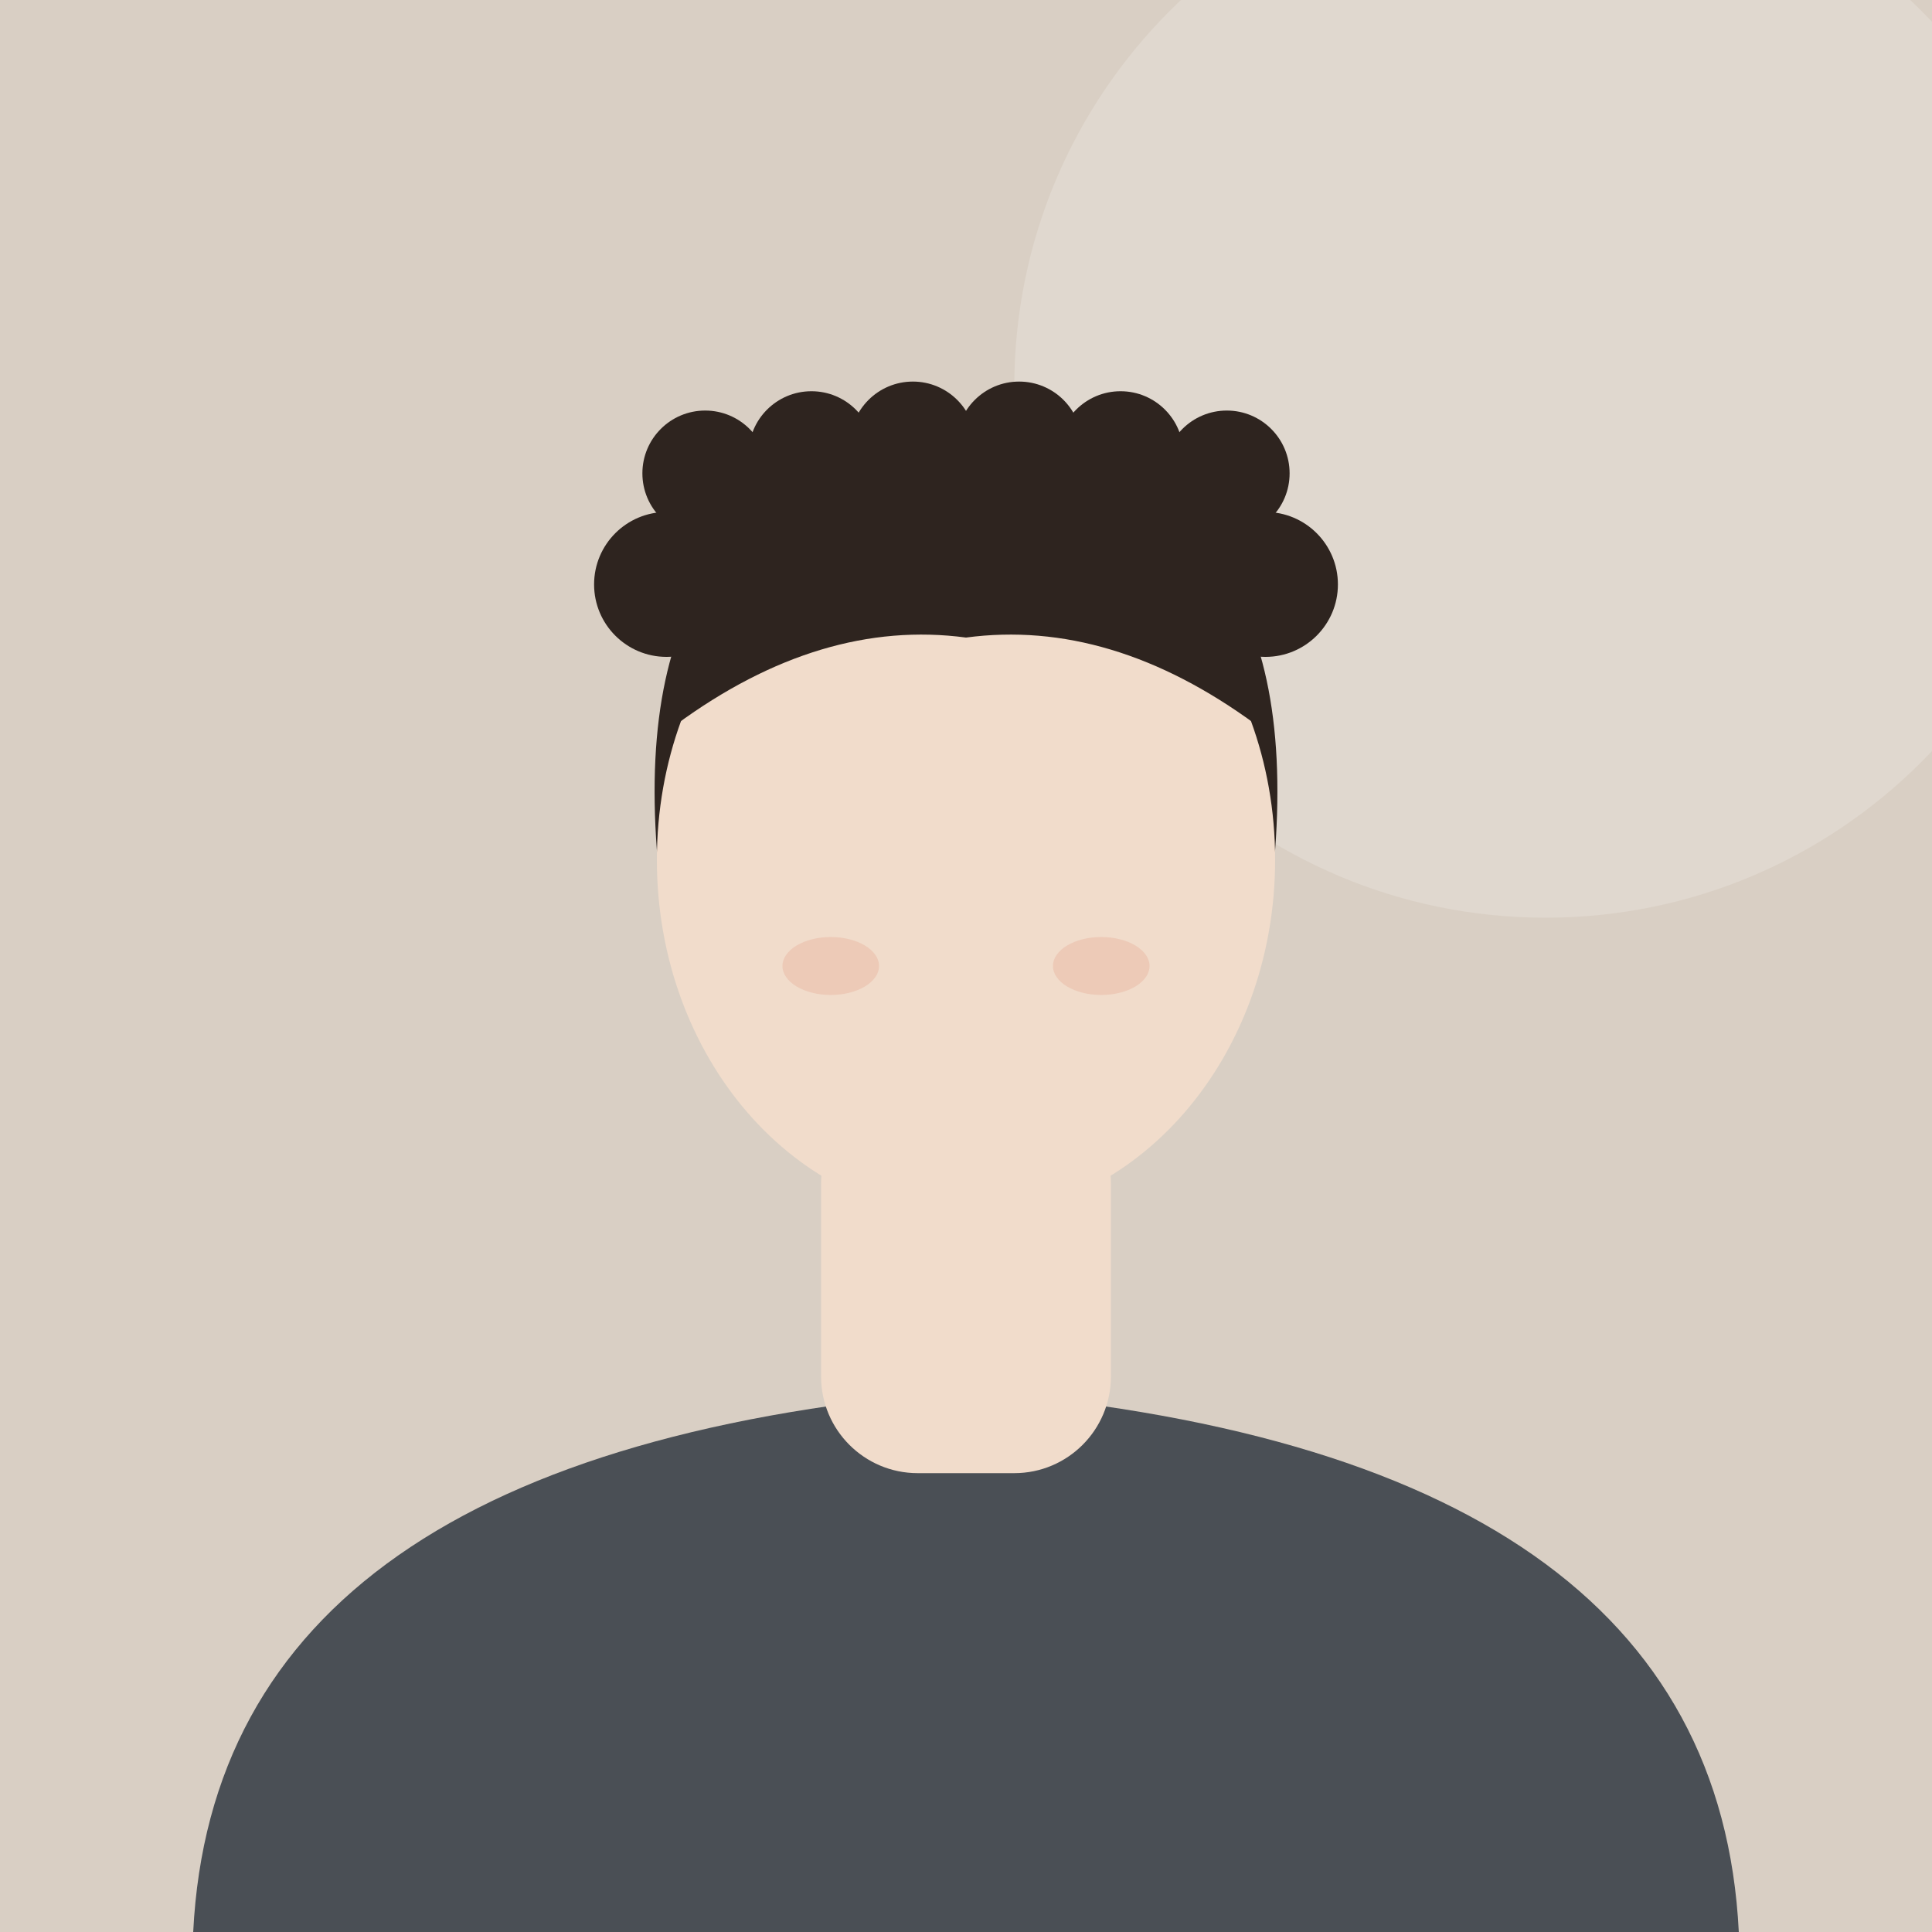
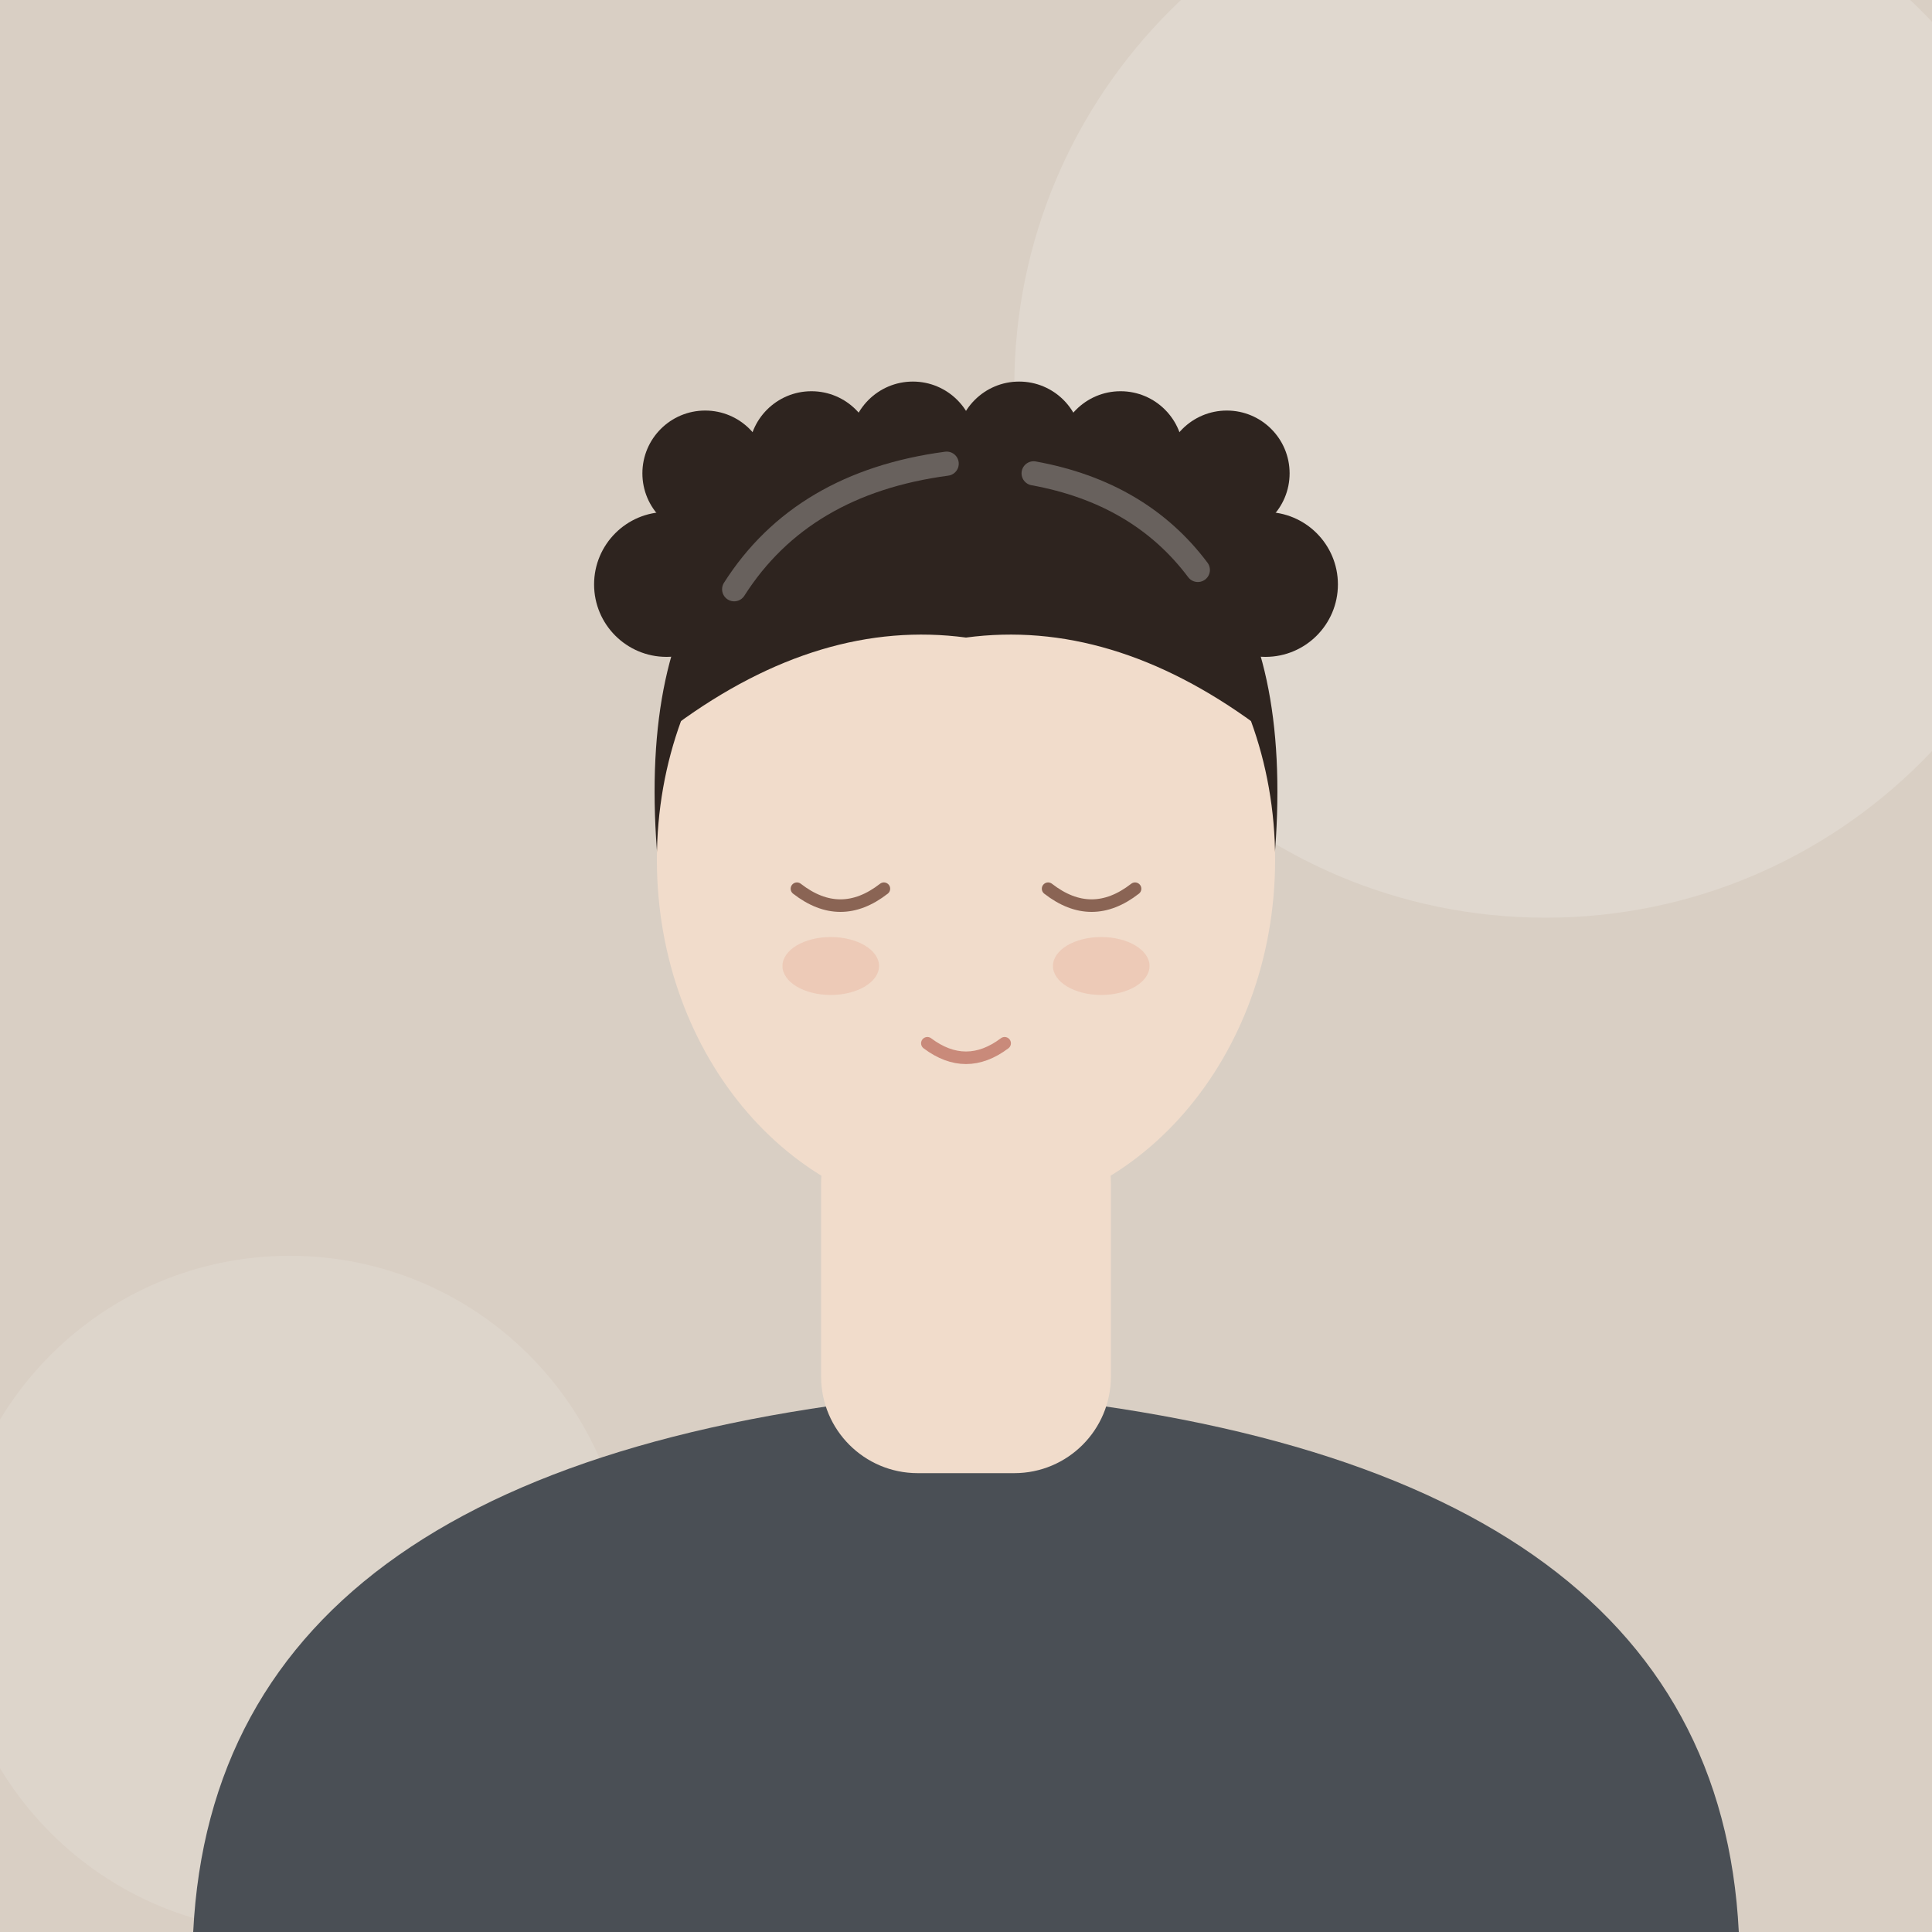
<svg xmlns="http://www.w3.org/2000/svg" viewBox="0 0 400 400">
  <rect width="400" height="400" fill="#d9cfc4" />
  <circle cx="320" cy="80" r="110" fill="#fff" opacity=".18" />
+   <circle cx="60" cy="330" r="70" fill="#fff" opacity=".12" />
  <path d="M136 176 Q130 96 200 94 Q270 96 264 176 L258 196 L142 196 Z" fill="#2e241f" />
  <path d="M40 400 Q45 300 200 288 Q355 300 360 400 Z" fill="#4a4f55" />
  <rect x="170" y="225" width="60" height="80" rx="20" fill="#f1dccb" />
  <ellipse cx="200" cy="178" rx="64" ry="74" fill="#f1dccb" />
  <ellipse cx="172" cy="200" rx="10" ry="6" fill="#e8b4a0" opacity=".45" />
  <ellipse cx="228" cy="200" rx="10" ry="6" fill="#e8b4a0" opacity=".45" />
  <path d="M140 150 Q150 110 200 108 Q250 110 260 150 Q230 128 200 132 Q170 128 140 150 Z" fill="#2e241f" />
  <circle cx="138" cy="121" r="15" fill="#2e241f" />
  <circle cx="159" cy="115" r="15" fill="#2e241f" />
  <circle cx="179" cy="110" r="15" fill="#2e241f" />
  <circle cx="200" cy="108" r="15" fill="#2e241f" />
  <circle cx="221" cy="110" r="15" fill="#2e241f" />
  <circle cx="241" cy="115" r="15" fill="#2e241f" />
  <circle cx="262" cy="121" r="15" fill="#2e241f" />
  <circle cx="146" cy="98" r="13" fill="#2e241f" />
  <circle cx="168" cy="94" r="13" fill="#2e241f" />
  <circle cx="189" cy="92" r="13" fill="#2e241f" />
  <circle cx="211" cy="92" r="13" fill="#2e241f" />
  <circle cx="232" cy="94" r="13" fill="#2e241f" />
  <circle cx="254" cy="98" r="13" fill="#2e241f" />
+   <g fill="none" stroke="#8a6454" stroke-width="2.6" stroke-linecap="round">
+     <path d="M165 184 Q174 191 183 184" />
+     <path d="M217 184 Q226 191 235 184" />
+     <path d="M192 216 Q200 222 208 216" stroke="#c98a7a" />
+   </g>
+   <g fill="none" stroke="#fff" stroke-opacity=".28" stroke-width="5" stroke-linecap="round">
+     <path d="M152 122 Q166 100 196 96" />
+     <path d="M214 98 Q236 102 248 118" />
+   </g>
</svg>
